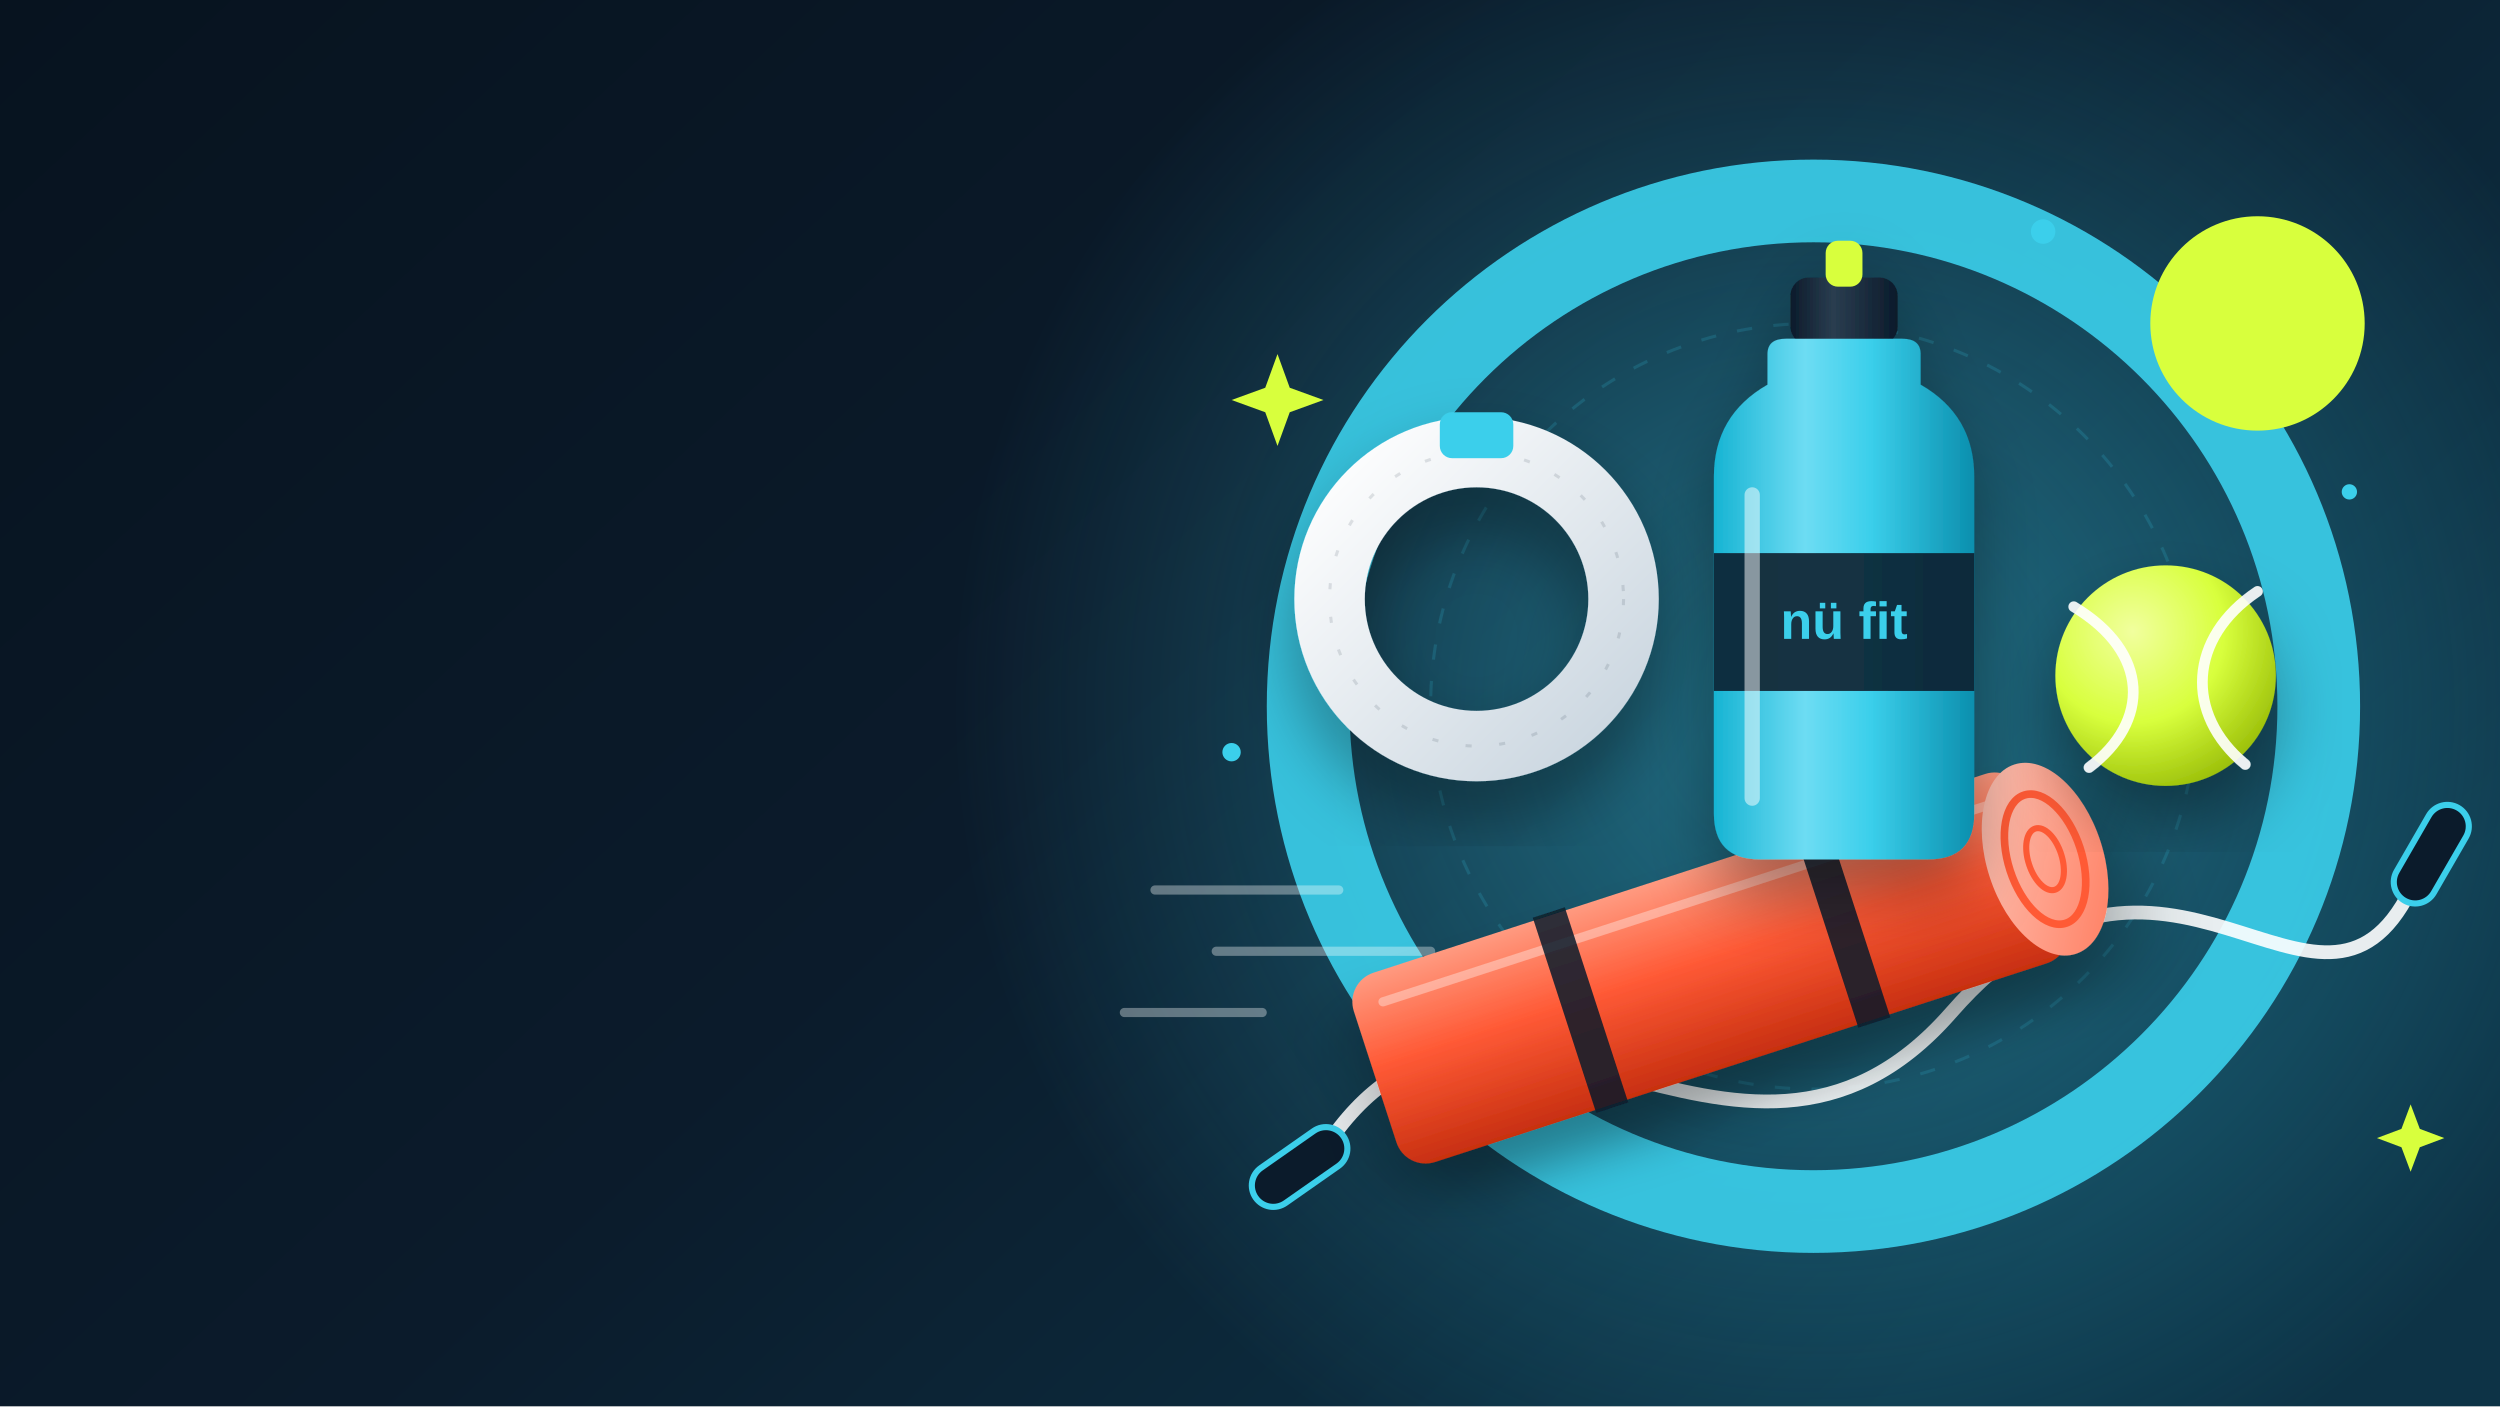
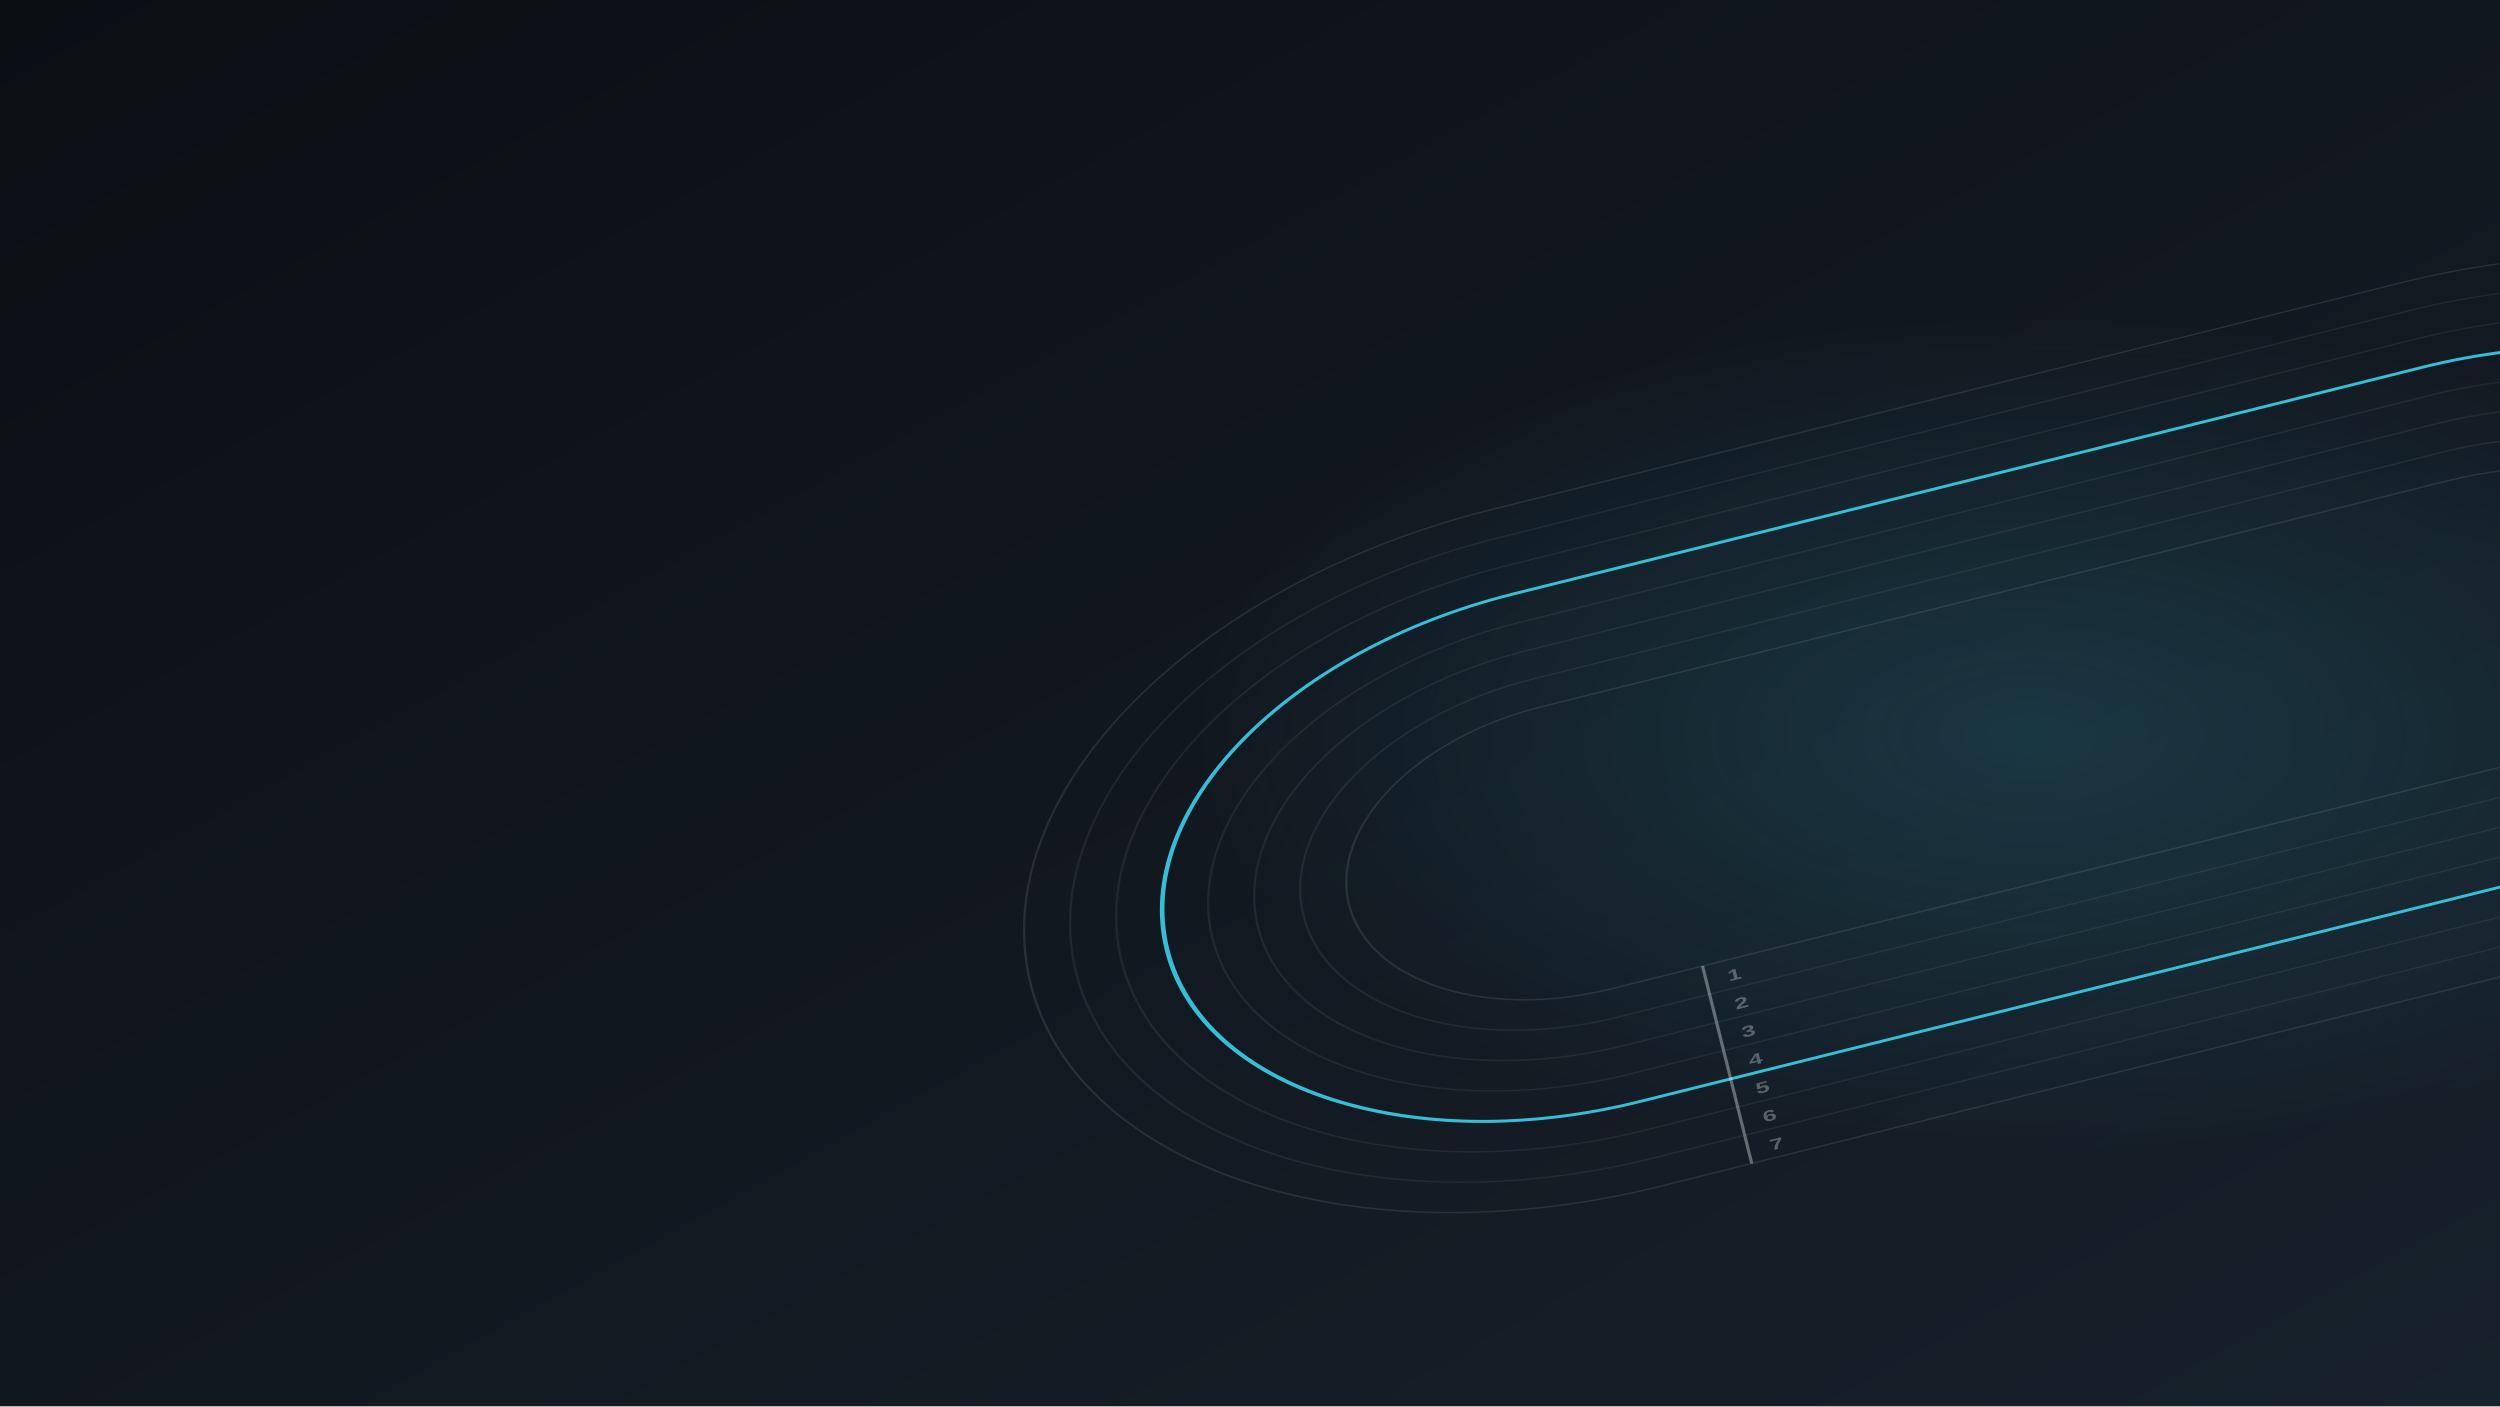
<svg xmlns="http://www.w3.org/2000/svg" viewBox="0 0 1600 900" width="1600" height="900" preserveAspectRatio="xMidYMid slice">
  <defs>
-     <linearGradient id="bg" x1="0" y1="0" x2="1" y2="0.6">
-       <stop offset="0" stop-color="#07131f" />
-       <stop offset="0.55" stop-color="#0b1b2b" />
-       <stop offset="1" stop-color="#0d3346" />
+     <linearGradient id="bg" x1="0" y1="0" x2="1" y2="1">
+       <stop offset="0" stop-color="#0b0f14" />
+       <stop offset="0.55" stop-color="#121820" />
+       <stop offset="1" stop-color="#17212b" />
    </linearGradient>
    <radialGradient id="glow" cx="0.5" cy="0.5" r="0.5">
-       <stop offset="0" stop-color="#3bcfeb" stop-opacity="0.45" />
+       <stop offset="0" stop-color="#3bcfeb" stop-opacity="0.16" />
      <stop offset="1" stop-color="#3bcfeb" stop-opacity="0" />
    </radialGradient>
-     <linearGradient id="bottle" x1="0" y1="0" x2="1" y2="0">
-       <stop offset="0" stop-color="#17b4d3" />
-       <stop offset="0.35" stop-color="#6ddcf3" />
-       <stop offset="0.6" stop-color="#3bcfeb" />
-       <stop offset="1" stop-color="#0b8fae" />
-     </linearGradient>
-     <linearGradient id="cap" x1="0" y1="0" x2="1" y2="0">
-       <stop offset="0" stop-color="#0b1b2b" />
-       <stop offset="0.4" stop-color="#2a3d50" />
-       <stop offset="1" stop-color="#0b1b2b" />
-     </linearGradient>
-     <linearGradient id="mat" x1="0" y1="0" x2="0" y2="1">
-       <stop offset="0" stop-color="#ff9a80" />
-       <stop offset="0.45" stop-color="#ff5a36" />
-       <stop offset="1" stop-color="#c72f10" />
-     </linearGradient>
-     <linearGradient id="matend" x1="0" y1="0" x2="1" y2="1">
-       <stop offset="0" stop-color="#ffcabd" />
-       <stop offset="1" stop-color="#ff7a5c" />
-     </linearGradient>
-     <radialGradient id="ball" cx="0.35" cy="0.3" r="0.75">
-       <stop offset="0" stop-color="#f1ff9e" />
-       <stop offset="0.55" stop-color="#d8ff3d" />
-       <stop offset="1" stop-color="#9cc00a" />
-     </radialGradient>
-     <linearGradient id="weight" x1="0" y1="0" x2="1" y2="1">
-       <stop offset="0" stop-color="#ffffff" />
-       <stop offset="1" stop-color="#c9d5df" />
-     </linearGradient>
-     <filter id="shadow" x="-30%" y="-30%" width="160%" height="160%">
-       <feDropShadow dx="0" dy="24" stdDeviation="22" flood-color="#000" flood-opacity="0.35" />
-     </filter>
  </defs>
  <rect width="1600" height="900" fill="url(#bg)" />
-   <circle cx="1160.6" cy="452.0" r="548.8" fill="url(#glow)" />
-   <g transform="translate(700 60) scale(0.98)">
-     <g opacity="0.9">
-       <circle cx="470" cy="400" r="330" fill="none" stroke="#3bcfeb" stroke-width="54" />
-       <circle cx="470" cy="400" r="250" fill="none" stroke="#3bcfeb" stroke-opacity="0.18" stroke-width="2" stroke-dasharray="10 14" />
-     </g>
-     <circle cx="760" cy="150" r="70" fill="#d8ff3d" />
-     <g fill="none" stroke="#ffffff" stroke-opacity="0.35" stroke-width="6" stroke-linecap="round">
-       <path d="M40 520h120" />
-       <path d="M80 560h140" />
-       <path d="M20 600h90" />
-     </g>
-     <path d="M150 690 C 260 520, 420 760, 560 600 S 800 640, 860 520" fill="none" stroke="#ffffff" stroke-width="9" stroke-linecap="round" opacity="0.9" />
-     <g transform="rotate(-35 150 690)">
-       <rect x="96" y="676" width="70" height="28" rx="14" fill="#0b1b2b" stroke="#3bcfeb" stroke-width="4" />
-     </g>
-     <g transform="rotate(-60 860 520)">
-       <rect x="852" y="506" width="70" height="28" rx="14" fill="#0b1b2b" stroke="#3bcfeb" stroke-width="4" />
-     </g>
-     <g filter="url(#shadow)" transform="rotate(-18 420 560)">
-       <rect x="170" y="500" width="460" height="130" rx="20" fill="url(#mat)" />
-       <path d="M190 520h420" stroke="#ffffff" stroke-opacity="0.35" stroke-width="6" stroke-linecap="round" />
-       <rect x="300" y="498" width="22" height="134" fill="#0b1b2b" opacity="0.85" />
-       <rect x="480" y="498" width="22" height="134" fill="#0b1b2b" opacity="0.85" />
-       <ellipse cx="630" cy="565" rx="38" ry="65" fill="url(#matend)" />
-       <ellipse cx="630" cy="565" rx="24" ry="44" fill="none" stroke="#ff5a36" stroke-width="5" />
-       <ellipse cx="630" cy="565" rx="11" ry="21" fill="none" stroke="#ff5a36" stroke-width="4" />
-     </g>
-     <g filter="url(#shadow)">
-       <rect x="455" y="120" width="70" height="44" rx="12" fill="url(#cap)" />
-       <rect x="478" y="96" width="24" height="30" rx="8" fill="#d8ff3d" />
-       <path d="M440 170 Q440 160 452 160 H528 Q540 160 540 170 V190 Q575 210 575 250 V470 Q575 500 545 500 H435 Q405 500 405 470 V250 Q405 210 440 190 Z" fill="url(#bottle)" />
-       <rect x="405" y="300" width="170" height="90" fill="#0b1b2b" opacity="0.88" />
-       <path d="M430 262 V460" stroke="#ffffff" stroke-opacity="0.5" stroke-width="10" stroke-linecap="round" />
-       <text x="490" y="356" text-anchor="middle" font-family="Poppins, Arial, sans-serif" font-weight="700" font-size="34" fill="#3bcfeb">nü fit</text>
-     </g>
-     <g filter="url(#shadow)">
-       <circle cx="250" cy="330" r="96" fill="none" stroke="url(#weight)" stroke-width="46" />
-       <circle cx="250" cy="330" r="96" fill="none" stroke="#0b1b2b" stroke-opacity="0.12" stroke-width="2" stroke-dasharray="4 18" />
-       <rect x="226" y="208" width="48" height="30" rx="8" fill="#3bcfeb" />
-     </g>
-     <g filter="url(#shadow)">
-       <circle cx="700" cy="380" r="72" fill="url(#ball)" />
-       <path d="M640 335 C 690 365, 690 410, 650 440" fill="none" stroke="#ffffff" stroke-width="7" stroke-linecap="round" opacity="0.9" />
-       <path d="M760 325 C 715 355, 712 405, 752 438" fill="none" stroke="#ffffff" stroke-width="7" stroke-linecap="round" opacity="0.9" />
-     </g>
-     <g fill="#d8ff3d">
-       <path d="M120 170 l8 22 22 8 -22 8 -8 22 -8 -22 -22 -8 22 -8z" />
-       <path d="M860 660 l6 16 16 6 -16 6 -6 16 -6 -16 -16 -6 16 -6z" />
-     </g>
-     <g fill="#3bcfeb">
-       <circle cx="620" cy="90" r="8" />
-       <circle cx="90" cy="430" r="6" />
-       <circle cx="820" cy="260" r="5" />
+   <ellipse cx="1300" cy="470" rx="540" ry="270" fill="url(#glow)" />
+   <g transform="translate(1300 470) rotate(-14) scale(1 0.62)">
+     <rect x="-450" y="-150" width="900" height="300" rx="150" fill="none" stroke="#ffffff" stroke-width="1.5" stroke-opacity="0.1" />
+     <rect x="-480" y="-180" width="960" height="360" rx="180" fill="none" stroke="#ffffff" stroke-width="1.5" stroke-opacity="0.07" />
+     <rect x="-510" y="-210" width="1020" height="420" rx="210" fill="none" stroke="#ffffff" stroke-width="1.5" stroke-opacity="0.07" />
+     <rect x="-540" y="-240" width="1080" height="480" rx="240" fill="none" stroke="#ffffff" stroke-width="1.5" stroke-opacity="0.07" />
+     <rect x="-570" y="-270" width="1140" height="540" rx="270" fill="none" stroke="#3bcfeb" stroke-width="3" stroke-opacity="0.9" />
+     <rect x="-600" y="-300" width="1200" height="600" rx="300" fill="none" stroke="#ffffff" stroke-width="1.5" stroke-opacity="0.07" />
+     <rect x="-630" y="-330" width="1260" height="660" rx="330" fill="none" stroke="#ffffff" stroke-width="1.5" stroke-opacity="0.07" />
+     <rect x="-660" y="-360" width="1320" height="720" rx="360" fill="none" stroke="#ffffff" stroke-width="1.5" stroke-opacity="0.1" />
+     <line x1="-240.0" y1="150.0" x2="-240.0" y2="180.0" stroke="#ffffff" stroke-opacity="0.35" stroke-width="2" />
+     <line x1="-240.0" y1="180.0" x2="-240.0" y2="210.0" stroke="#ffffff" stroke-opacity="0.35" stroke-width="2" />
+     <line x1="-240.0" y1="210.0" x2="-240.0" y2="240.0" stroke="#ffffff" stroke-opacity="0.35" stroke-width="2" />
+     <line x1="-240.0" y1="240.0" x2="-240.0" y2="270.0" stroke="#ffffff" stroke-opacity="0.35" stroke-width="2" />
+     <line x1="-240.0" y1="270.0" x2="-240.0" y2="300.0" stroke="#ffffff" stroke-opacity="0.35" stroke-width="2" />
+     <line x1="-240.0" y1="300.0" x2="-240.0" y2="330.0" stroke="#ffffff" stroke-opacity="0.35" stroke-width="2" />
+     <line x1="-240.0" y1="330.0" x2="-240.0" y2="360.0" stroke="#ffffff" stroke-opacity="0.35" stroke-width="2" />
+     <g fill="#ffffff" fill-opacity="0.3" font-family="Poppins, Arial, sans-serif" font-weight="600">
+       <text x="-226.0" y="172" font-size="16">1</text>
+       <text x="-226.0" y="202" font-size="16">2</text>
+       <text x="-226.0" y="232" font-size="16">3</text>
+       <text x="-226.0" y="262" font-size="16">4</text>
+       <text x="-226.0" y="292" font-size="16">5</text>
+       <text x="-226.0" y="322" font-size="16">6</text>
+       <text x="-226.0" y="352" font-size="16">7</text>
    </g>
  </g>
</svg>
